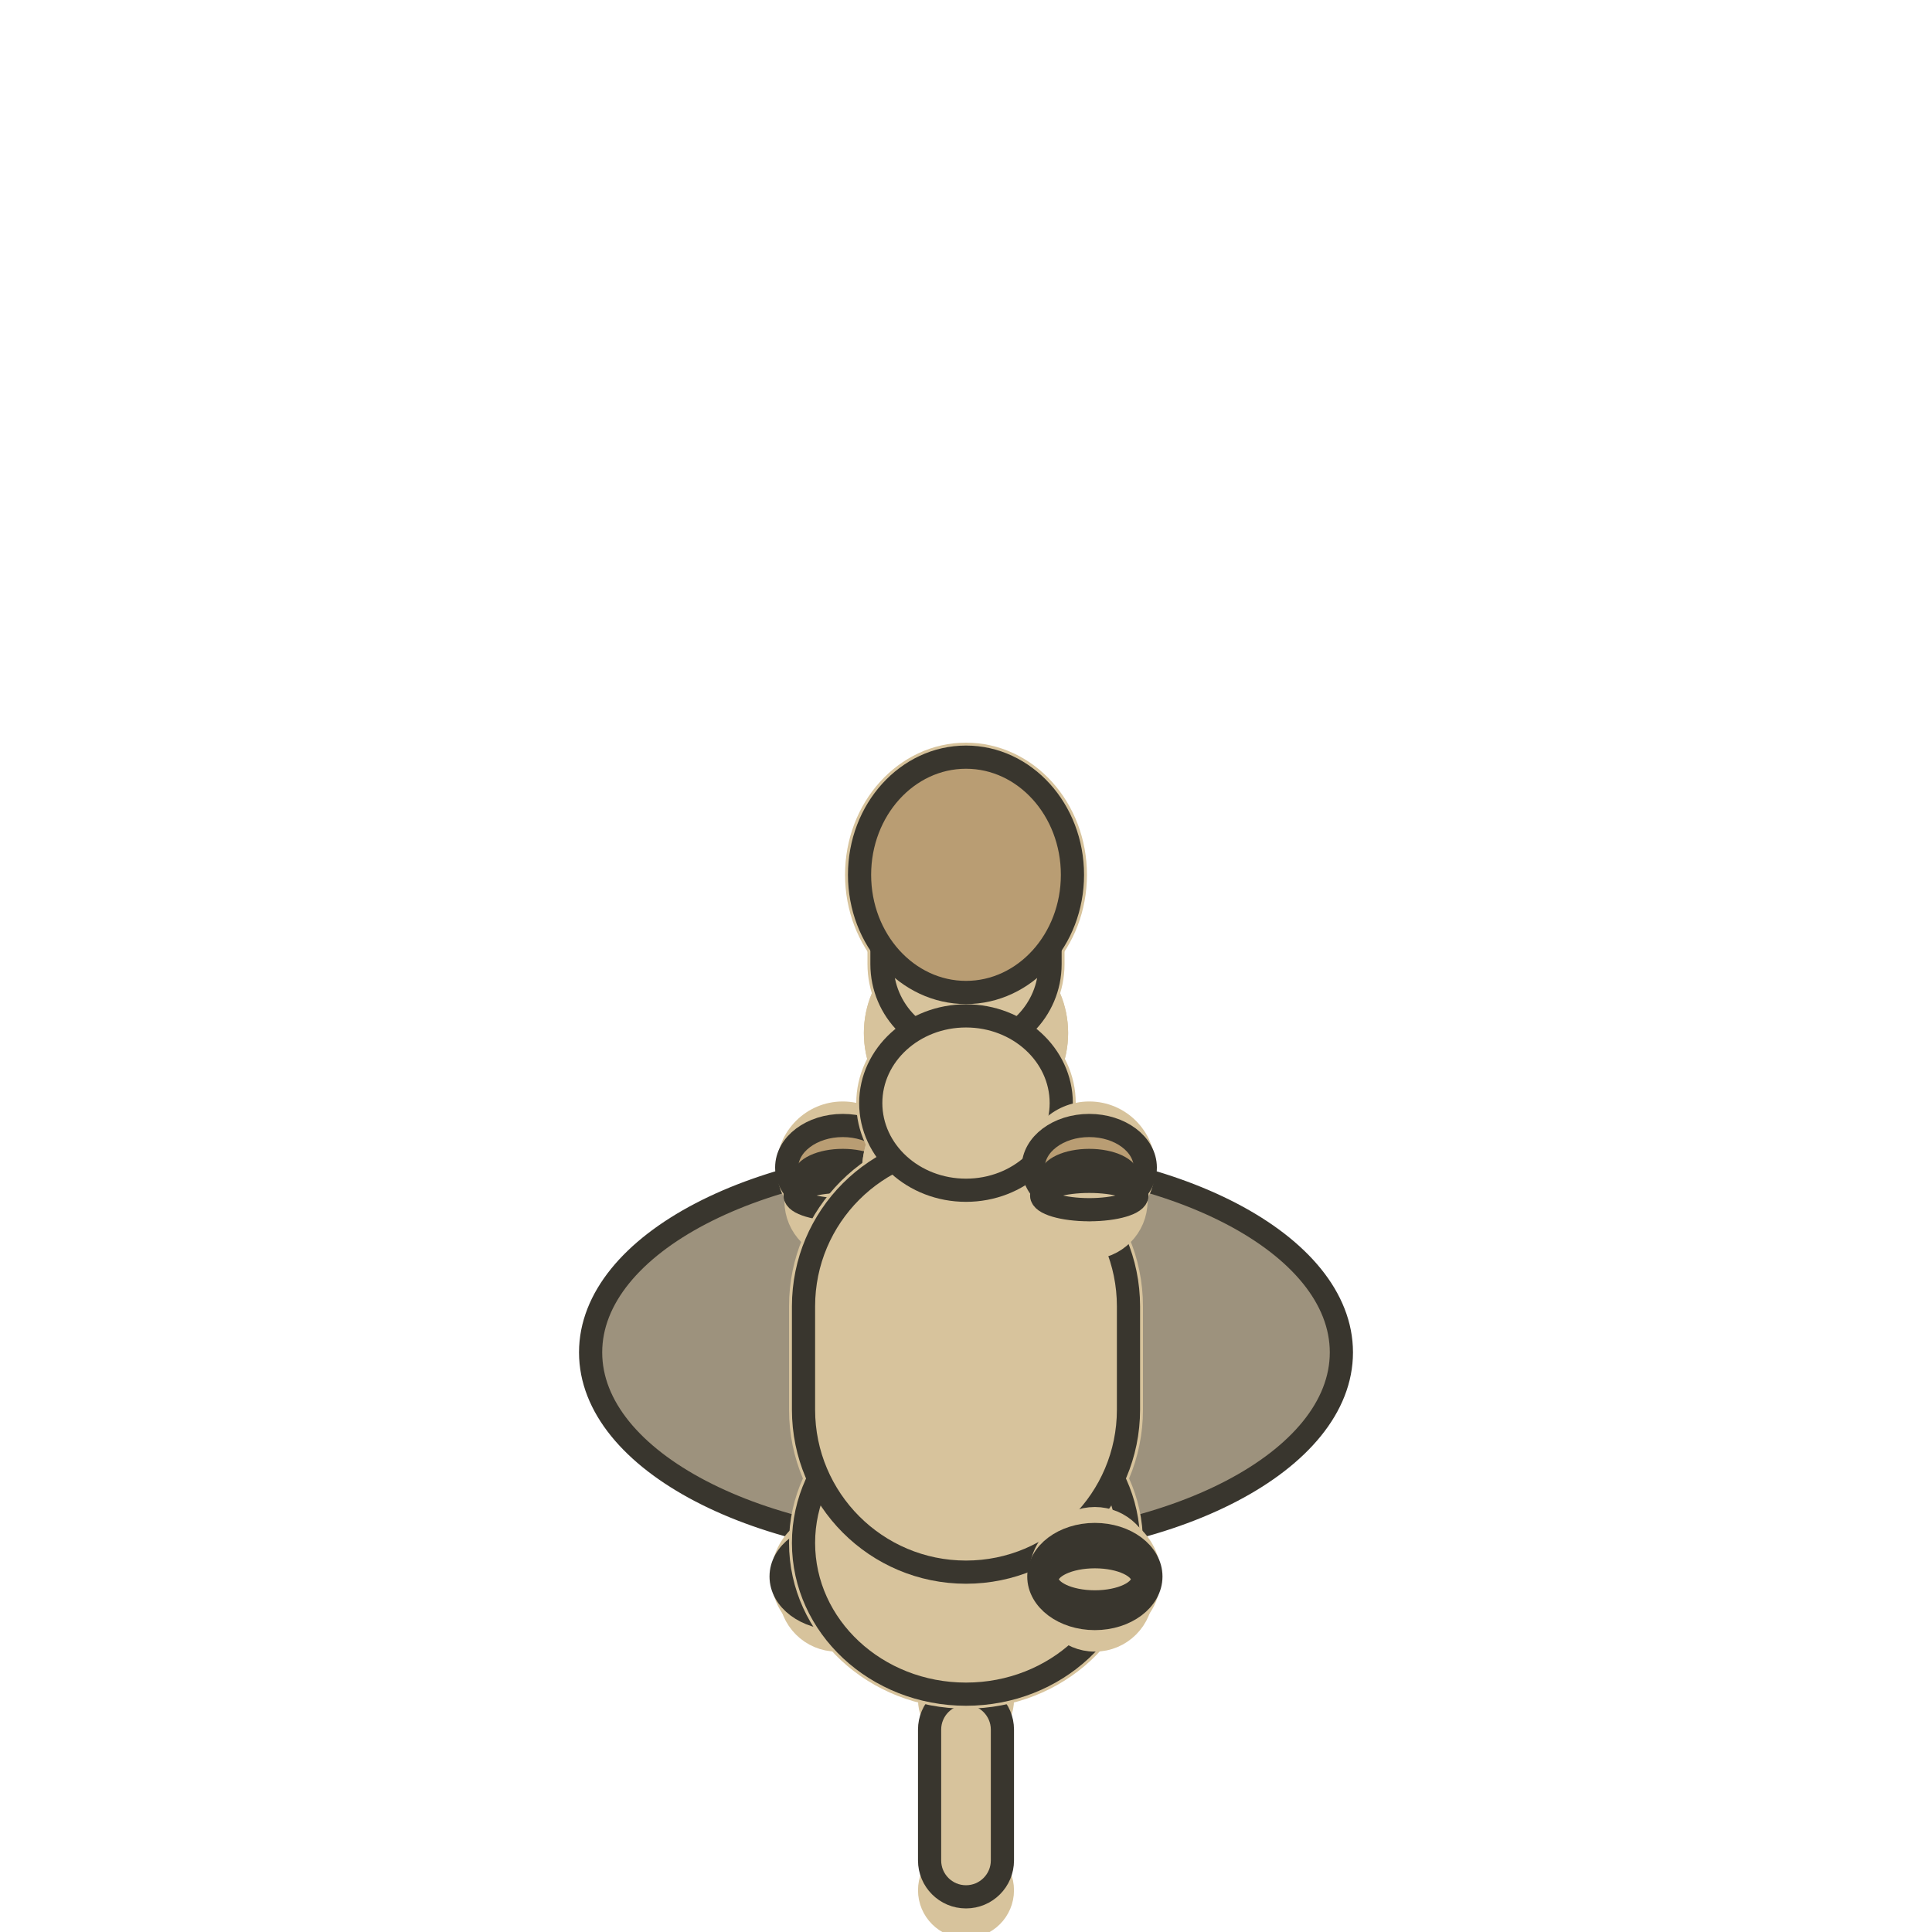
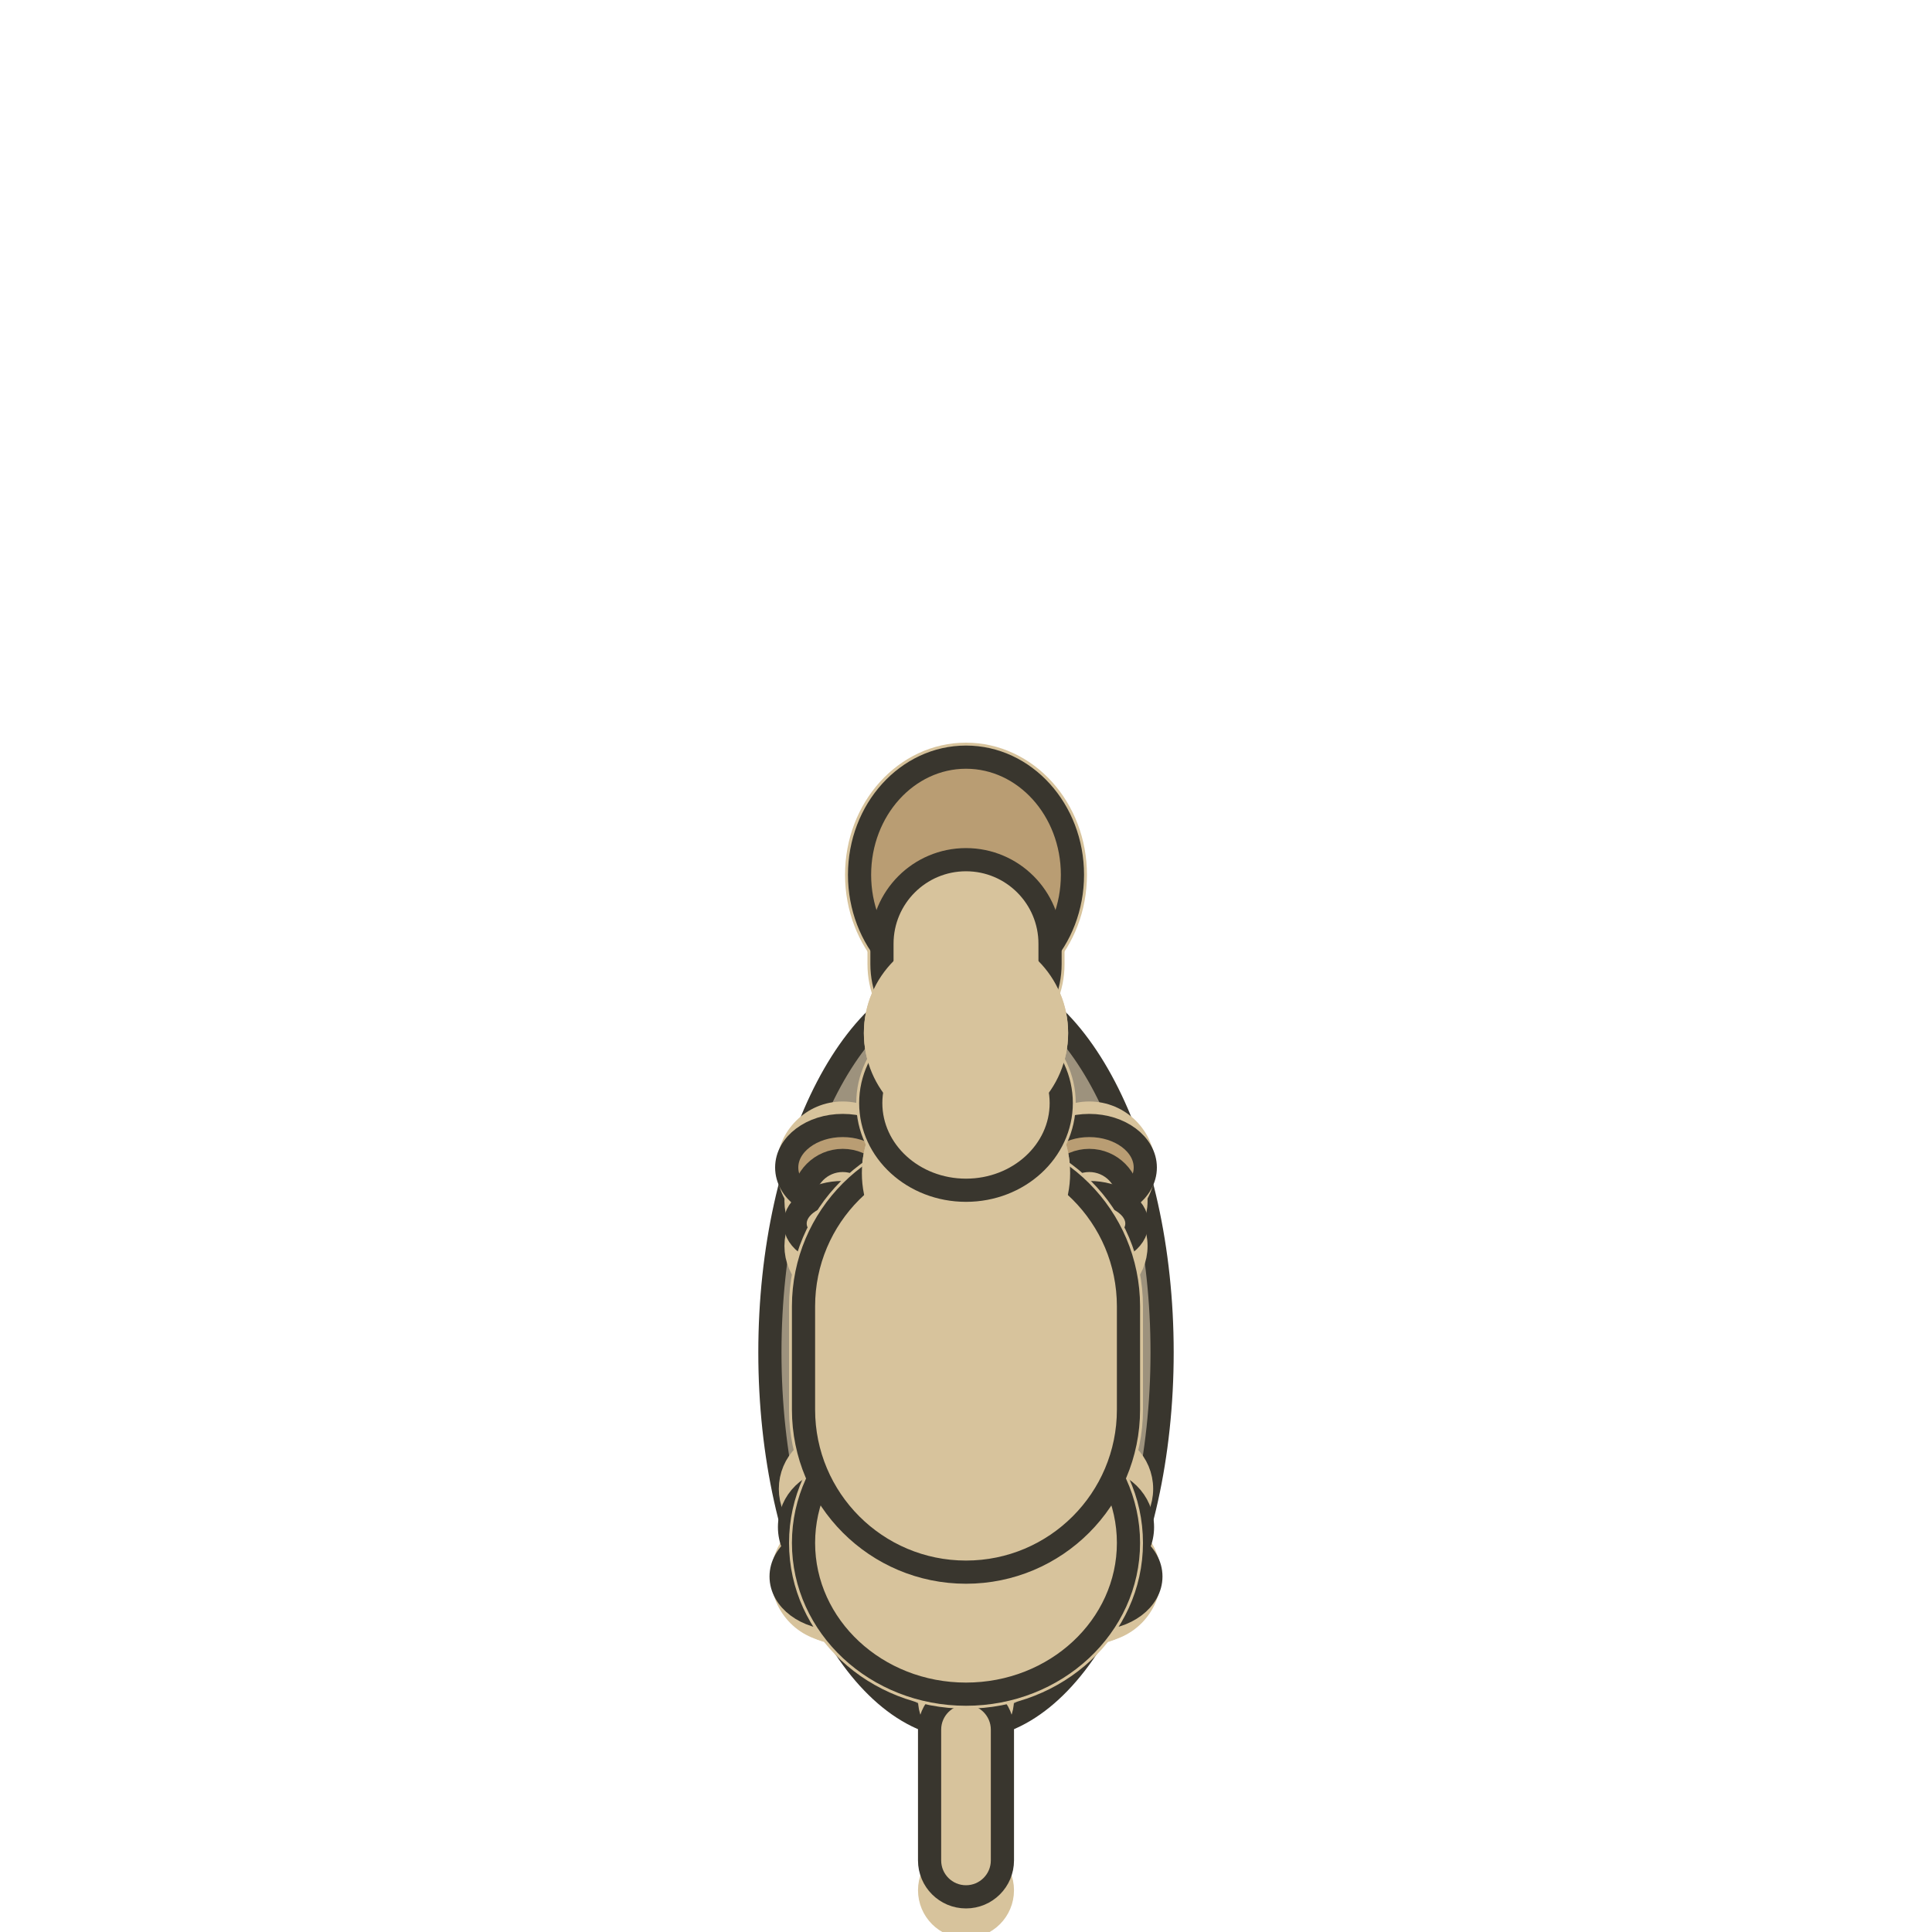
<svg xmlns="http://www.w3.org/2000/svg" viewBox="0 0 100 100">
  <style>.paperPlate{fill:#d7c39c;stroke:#39362e;stroke-width:1.2;vector-effect:non-scaling-stroke}.plateShade{fill:#b99d73}.paperPlate[data-palette-role="shadow"]{fill:#9d927d}.coreOccluderCell,.jointGasket{fill:#d7c39c;stroke:#d7c39c;stroke-width:1.5;vector-effect:non-scaling-stroke}.faceEye{fill:#fffdf7;stroke:#39362e;stroke-width:.8}.faceNose,.wingMembrane{fill:#b99d73;stroke:#39362e;stroke-width:.8;stroke-linejoin:round}</style>
  <g id="groundShadowGroup" data-compositing-group="ground shadow">
-     <ellipse id="castShadow" class="paperPlate" data-palette-role="shadow" cx="50" cy="70" rx="19.43" ry="10.15" />
+     <ellipse id="castShadow" class="paperPlate" data-palette-role="shadow" cx="0" cy="0" rx="19.43" ry="10.15" transform="matrix(0 -1 1 0 50 70)" />
  </g>
  <g id="cameraFarAppendagesGroup" data-compositing-group="camera-far appendages">
+     <circle id="farFrontPawGasket" class="jointGasket" data-palette-role="base" cx="43.62" cy="60.43" r="2.668" />
+     <circle id="nearFrontPawGasket" class="jointGasket" data-palette-role="base" cx="56.38" cy="60.43" r="2.668" />
    <circle id="farRearPawGasket" class="jointGasket" data-palette-role="base" cx="43.33" cy="81.6" r="2.668" />
-     <circle id="farFrontPawGasket" class="jointGasket" data-palette-role="base" cx="43.62" cy="60.43" r="2.668" />
-     <circle id="farRearKneeGasket" class="jointGasket" data-palette-role="base" cx="43.33" cy="82.47" r="2.268" />
-     <circle id="farFrontKneeGasket" class="jointGasket" data-palette-role="base" cx="43.62" cy="61.59" r="2.268" />
+     <circle id="nearRearPawGasket" class="jointGasket" data-palette-role="base" cx="56.67" cy="81.6" r="2.668" />
+     <circle id="farRearHockGasket" class="jointGasket" data-palette-role="base" cx="43.33" cy="82.458" r="1.868" />
+     <circle id="nearRearHockGasket" class="jointGasket" data-palette-role="base" cx="56.67" cy="82.458" r="1.868" />
+     <circle id="farFrontKneeGasket" class="jointGasket" data-palette-role="base" cx="43.62" cy="64.49" r="2.268" />
+     <circle id="nearFrontKneeGasket" class="jointGasket" data-palette-role="base" cx="56.38" cy="64.49" r="2.268" />
+     <circle id="farRearKneeGasket" class="jointGasket" data-palette-role="base" cx="43.33" cy="77.064" r="2.268" />
+     <circle id="nearRearKneeGasket" class="jointGasket" data-palette-role="base" cx="56.67" cy="77.064" r="2.268" />
    <circle id="tailTipGasket" class="jointGasket" data-palette-role="secondary" cx="50" cy="97.84" r="1.734" />
    <circle id="farRearHipGasket" class="jointGasket" data-palette-role="base" cx="43.33" cy="81.02" r="2.268" />
+     <circle id="nearRearHipGasket" class="jointGasket" data-palette-role="base" cx="56.67" cy="81.02" r="2.268" />
    <circle id="tailBaseGasket" class="jointGasket" data-palette-role="secondary" cx="50" cy="87.98" r="1.734" />
    <circle id="farFrontHipGasket" class="jointGasket" data-palette-role="base" cx="43.62" cy="62.17" r="2.268" />
+     <circle id="nearFrontHipGasket" class="jointGasket" data-palette-role="base" cx="56.38" cy="62.17" r="2.268" />
+     <ellipse id="farFrontPawPlate" class="paperPlate plateShade" data-palette-role="hoof" cx="43.62" cy="60.43" rx="2.9" ry="2.175" />
+     <ellipse id="nearFrontPawPlate" class="paperPlate plateShade" data-palette-role="hoof" cx="56.38" cy="60.43" rx="2.9" ry="2.175" />
    <ellipse id="farRearPawPlate" class="paperPlate plateShade" data-palette-role="hoof" cx="43.33" cy="81.6" rx="2.9" ry="2.175" />
-     <rect id="farRearLowerPlate" class="paperPlate" data-palette-role="base" x="42.965" y="80.44" width="1.601" height="4.06" rx="2.03" transform="rotate(-90 43.33 82.47)" />
-     <ellipse id="farFrontPawPlate" class="paperPlate plateShade" data-palette-role="hoof" cx="43.62" cy="60.43" rx="2.9" ry="2.175" />
-     <rect id="farFrontLowerPlate" class="paperPlate" data-palette-role="base" x="43.255" y="59.56" width="1.891" height="4.06" rx="2.03" transform="rotate(-90 43.62 61.59)" />
-     <rect id="farRearUpperPlate" class="paperPlate" data-palette-role="base" x="42.886" y="78.555" width="2.337" height="4.93" rx="2.465" transform="rotate(90 43.33 81.02)" />
-     <rect id="farFrontUpperPlate" class="paperPlate" data-palette-role="base" x="43.176" y="59.705" width="1.467" height="4.93" rx="2.465" transform="rotate(-90 43.62 62.17)" />
+     <ellipse id="nearRearPawPlate" class="paperPlate plateShade" data-palette-role="hoof" cx="56.67" cy="81.6" rx="2.9" ry="2.175" />
+     <rect id="farFrontLowerPlate" class="paperPlate" data-palette-role="base" x="43.255" y="62.46" width="4.791" height="4.06" rx="2.03" transform="rotate(-90 43.62 64.49)" />
+     <rect id="nearFrontLowerPlate" class="paperPlate" data-palette-role="base" x="56.015" y="62.46" width="4.791" height="4.06" rx="2.03" transform="rotate(-90 56.38 64.49)" />
+     <rect id="farRearPasternPlate" class="paperPlate" data-palette-role="base" x="43.045" y="80.875" width="1.428" height="3.167" rx="1.583" transform="rotate(-90 43.33 82.4584)" />
+     <rect id="nearRearPasternPlate" class="paperPlate" data-palette-role="base" x="56.385" y="80.875" width="1.428" height="3.167" rx="1.583" transform="rotate(-90 56.67 82.4584)" />
+     <rect id="farRearLowerPlate" class="paperPlate" data-palette-role="base" x="42.965" y="75.034" width="6.125" height="4.06" rx="2.03" transform="rotate(90 43.33 77.0644)" />
+     <rect id="nearRearLowerPlate" class="paperPlate" data-palette-role="base" x="56.305" y="75.034" width="6.125" height="4.06" rx="2.03" transform="rotate(90 56.67 77.0644)" />
+     <rect id="farFrontUpperPlate" class="paperPlate" data-palette-role="base" x="43.176" y="59.705" width="3.207" height="4.93" rx="2.465" transform="rotate(90 43.62 62.17)" />
+     <rect id="nearFrontUpperPlate" class="paperPlate" data-palette-role="base" x="55.936" y="59.705" width="3.207" height="4.93" rx="2.465" transform="rotate(90 56.38 62.17)" />
+     <rect id="farRearUpperPlate" class="paperPlate" data-palette-role="base" x="42.886" y="78.555" width="4.843" height="4.93" rx="2.465" transform="rotate(-90 43.33 81.02)" />
+     <rect id="nearRearUpperPlate" class="paperPlate" data-palette-role="base" x="56.226" y="78.555" width="4.843" height="4.93" rx="2.465" transform="rotate(-90 56.67 81.02)" />
    <rect id="tailPlate" class="paperPlate" data-palette-role="secondary" x="49.661" y="86.095" width="10.539" height="3.77" rx="1.885" transform="rotate(90 50 87.98)" />
  </g>
  <g id="opaqueCoreOccluderGroup" data-compositing-group="opaque core occluder">
    <g id="coreOccluder" data-palette-role="base" data-geometry="opaque-union">
      <rect id="torsoPlateOccluderCell" class="coreOccluderCell" data-palette-role="base" x="48.486" y="71.45" width="22.168" height="16.82" rx="8.41" transform="rotate(-90 50 79.86)" />
      <ellipse id="pelvisPlateOccluderCell" class="coreOccluderCell" data-palette-role="base" cx="50" cy="79.86" rx="8.41" ry="7.83" />
      <rect id="neckPlateOccluderCell" class="coreOccluderCell" data-palette-role="base" x="49.113" y="55.79" width="9.025" height="9.86" rx="4.93" transform="rotate(-90 50 60.72)" />
      <rect id="headConnectorPlateOccluderCell" class="coreOccluderCell" data-palette-role="base" x="49.217" y="49.12" width="9.756" height="8.7" rx="4.35" transform="rotate(-90 50 53.47)" />
      <ellipse id="headPlateOccluderCell" class="coreOccluderCell" data-palette-role="base" cx="50" cy="45.28" rx="5.51" ry="6.09" />
      <circle id="pelvisGasketOccluderCell" class="coreOccluderCell" data-palette-role="base" cx="50" cy="79.86" r="4.64" />
      <circle id="chestGasketOccluderCell" class="coreOccluderCell" data-palette-role="base" cx="50" cy="60.72" r="4.64" />
      <circle id="neckGasketOccluderCell" class="coreOccluderCell" data-palette-role="base" cx="50" cy="53.47" r="4.536" />
      <circle id="headGasketOccluderCell" class="coreOccluderCell" data-palette-role="base" cx="50" cy="45.28" r="4.64" />
    </g>
  </g>
  <g id="coreSurfaceGroup" data-compositing-group="core surface plates">
    <circle id="pelvisGasket" class="jointGasket" data-palette-role="base" cx="50" cy="79.86" r="4.64" />
-     <circle id="chestGasket" class="jointGasket" data-palette-role="base" cx="50" cy="60.72" r="4.64" />
-     <circle id="headGasket" class="jointGasket" data-palette-role="secondary" cx="50" cy="45.28" r="4.64" />
-     <circle id="neckGasket" class="jointGasket" data-palette-role="base" cx="50" cy="53.47" r="4.536" />
    <ellipse id="pelvisPlate" class="paperPlate " data-palette-role="base" cx="50" cy="79.86" rx="8.41" ry="7.83" />
    <rect id="torsoPlate" class="paperPlate" data-palette-role="base" x="48.486" y="71.45" width="22.168" height="16.82" rx="8.41" transform="rotate(-90 50 79.86)" />
+     <circle id="chestGasket" class="jointGasket" data-palette-role="base" cx="50" cy="60.72" r="4.64" />
+     <rect id="neckPlate" class="paperPlate" data-palette-role="base" x="49.113" y="55.79" width="9.025" height="9.86" rx="4.93" transform="rotate(-90 50 60.72)" />
+     <circle id="headGasket" class="jointGasket" data-palette-role="secondary" cx="50" cy="45.28" r="4.64" />
+     <ellipse id="headPlate" class="paperPlate plateShade" data-palette-role="secondary" cx="50" cy="45.28" rx="5.51" ry="6.09" />
    <rect id="headConnectorPlate" class="paperPlate" data-palette-role="base" x="49.217" y="49.12" width="9.756" height="8.7" rx="4.35" transform="rotate(-90 50 53.47)" />
-     <ellipse id="headPlate" class="paperPlate plateShade" data-palette-role="secondary" cx="50" cy="45.28" rx="5.51" ry="6.09" />
-     <rect id="neckPlate" class="paperPlate" data-palette-role="base" x="49.113" y="55.79" width="9.025" height="9.86" rx="4.93" transform="rotate(-90 50 60.72)" />
+     <circle id="neckGasket" class="jointGasket" data-palette-role="base" cx="50" cy="53.47" r="4.536" />
  </g>
-   <g id="cameraNearAppendagesGroup" data-compositing-group="camera-near appendages">
-     <circle id="nearRearPawGasket" class="jointGasket" data-palette-role="base" cx="56.67" cy="81.6" r="2.668" />
-     <circle id="nearFrontPawGasket" class="jointGasket" data-palette-role="base" cx="56.38" cy="60.43" r="2.668" />
-     <circle id="nearRearKneeGasket" class="jointGasket" data-palette-role="base" cx="56.67" cy="82.47" r="2.268" />
-     <circle id="nearFrontKneeGasket" class="jointGasket" data-palette-role="base" cx="56.38" cy="61.59" r="2.268" />
-     <circle id="nearRearHipGasket" class="jointGasket" data-palette-role="base" cx="56.67" cy="81.02" r="2.268" />
-     <circle id="nearFrontHipGasket" class="jointGasket" data-palette-role="base" cx="56.38" cy="62.17" r="2.268" />
-     <ellipse id="nearRearPawPlate" class="paperPlate plateShade" data-palette-role="hoof" cx="56.67" cy="81.6" rx="2.9" ry="2.175" />
-     <rect id="nearRearLowerPlate" class="paperPlate" data-palette-role="base" x="56.305" y="80.44" width="1.601" height="4.06" rx="2.03" transform="rotate(-90 56.67 82.47)" />
-     <ellipse id="nearFrontPawPlate" class="paperPlate plateShade" data-palette-role="hoof" cx="56.38" cy="60.43" rx="2.9" ry="2.175" />
-     <rect id="nearFrontLowerPlate" class="paperPlate" data-palette-role="base" x="56.015" y="59.56" width="1.891" height="4.06" rx="2.03" transform="rotate(-90 56.38 61.59)" />
-     <rect id="nearRearUpperPlate" class="paperPlate" data-palette-role="base" x="56.226" y="78.555" width="2.337" height="4.93" rx="2.465" transform="rotate(90 56.67 81.02)" />
-     <rect id="nearFrontUpperPlate" class="paperPlate" data-palette-role="base" x="55.936" y="59.705" width="1.467" height="4.93" rx="2.465" transform="rotate(-90 56.38 62.17)" />
-   </g>
+   <g id="cameraNearAppendagesGroup" data-compositing-group="camera-near appendages" />
  <g id="detailsGroup" data-compositing-group="paint/details/accessories" />
</svg>
